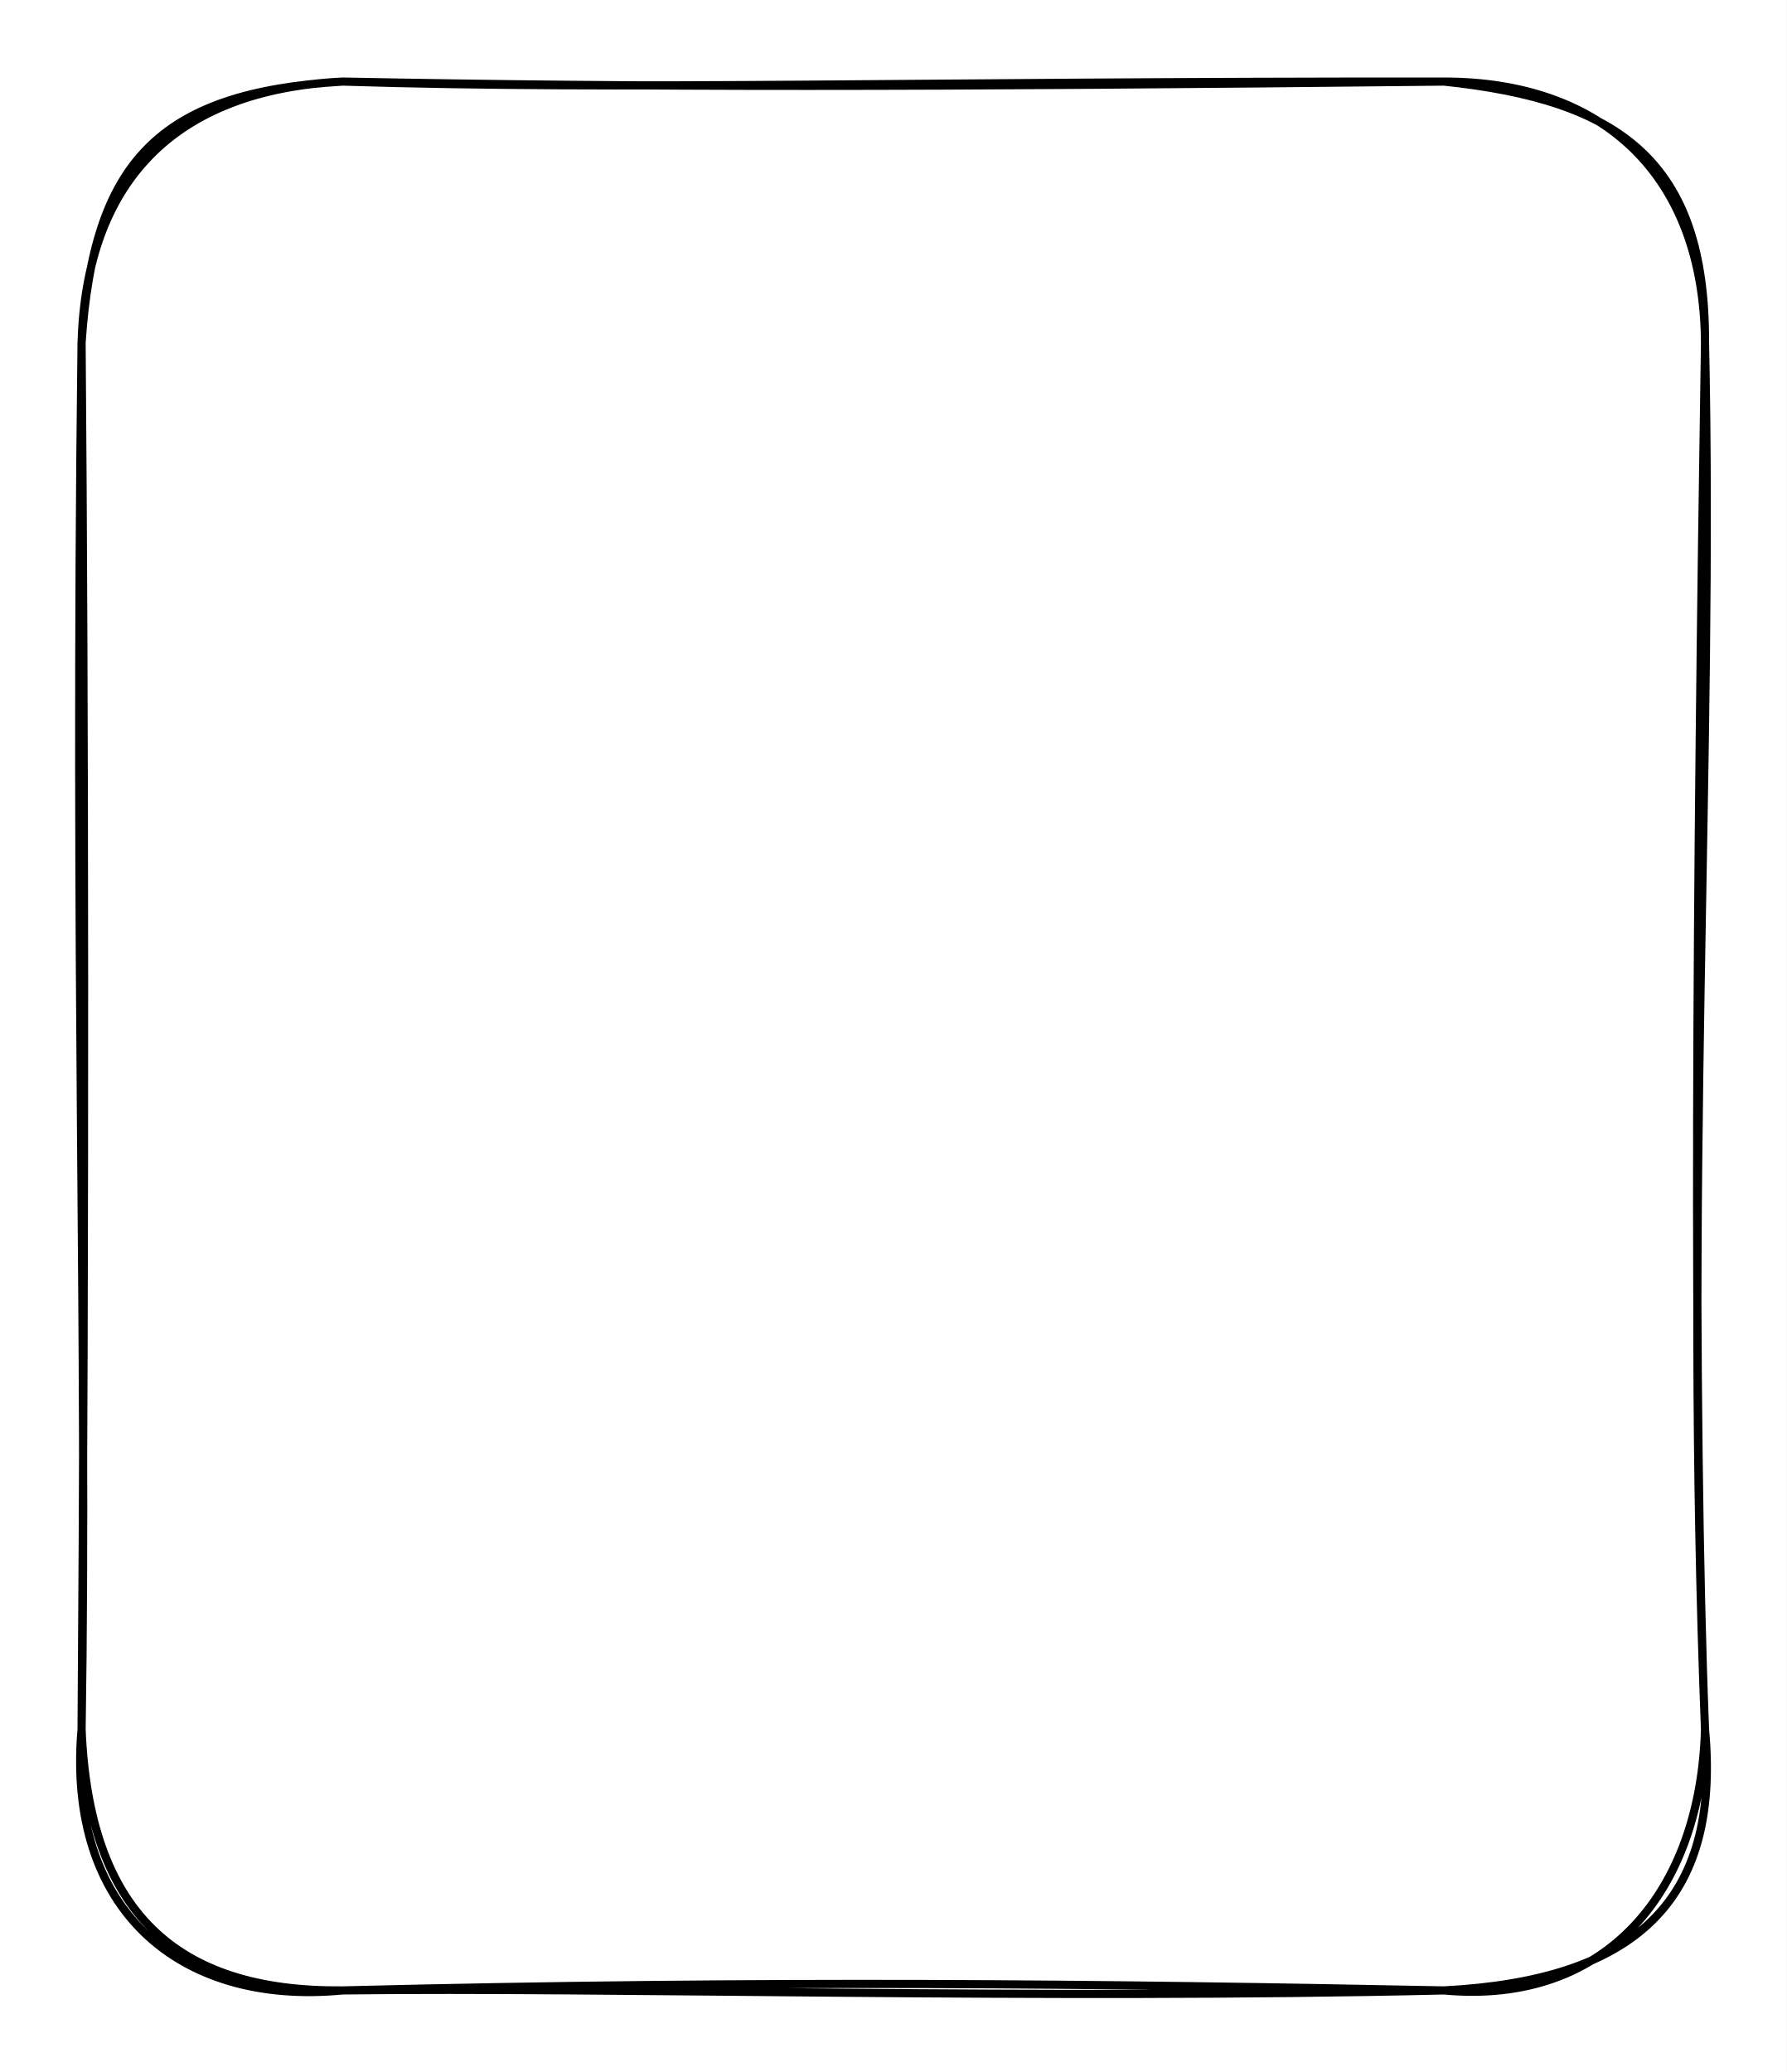
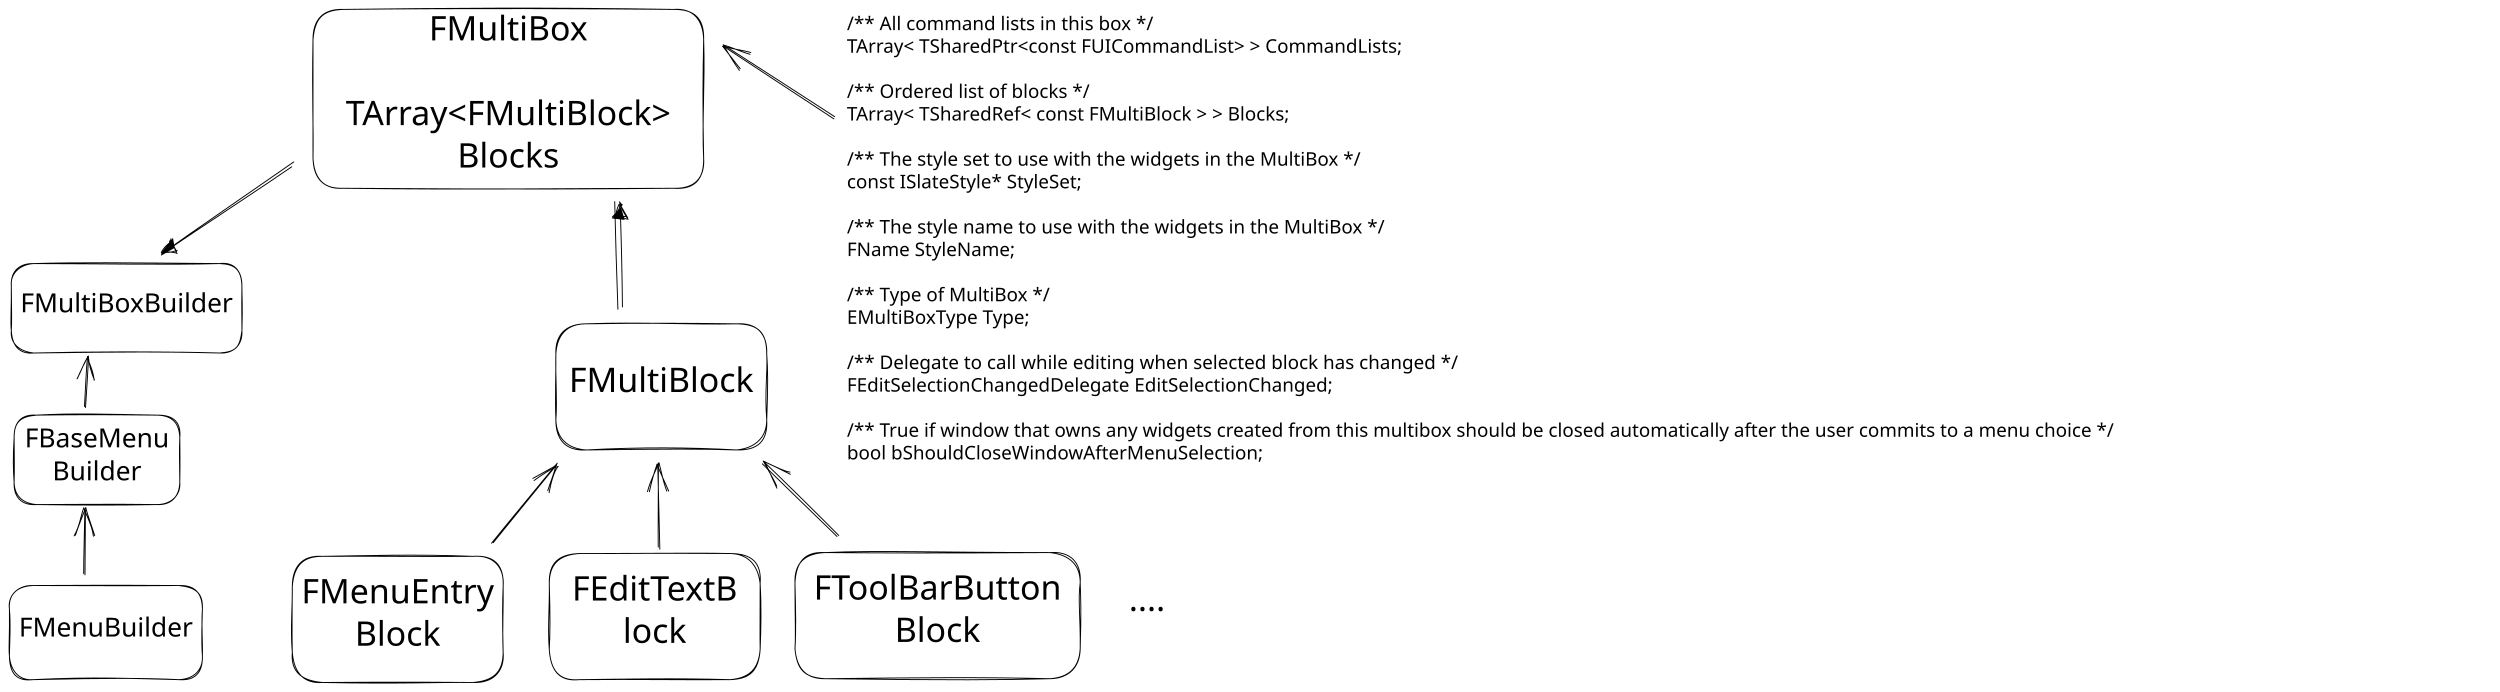
- <svg xmlns="http://www.w3.org/2000/svg" version="1.1" viewBox="0 0 219 254" width="219" height="254">
+ <svg xmlns="http://www.w3.org/2000/svg" version="1.1" viewBox="0 0 2655.76 735" width="2655.76" height="735">
  
-   eyJ2ZXJzaW9uIjoiMSIsImVuY29kaW5nIjoiYnN0cmluZyIsImNvbXByZXNzZWQiOnRydWUsImVuY29kZWQiOiJ4nGVSyW7CMFx1MDAxML3zXHUwMDE1UbhWkKUpgWNcdTAwMGKqemilikNbVT2YZEisXHUwMDE4O9hcdTAwMGWQXCL+vVx1MDAxM1x1MDAwN+JAfbA0b5b3ZjlcdTAwMGVcdTAwMWPH1XVcdO7MceGQXHUwMDEwRlNJ9u5dg+9AKio4ulx1MDAwMmMrUcnEROZal2o2XHUwMDFlk7JcdTAwMWNlVK+EKEaJ2LRpwGBcdTAwMDNcXCtcZvxG23GO5u9cdTAwMTFJSDThXHUwMDE5XHUwMDAzk2BcXJYrjG/BN8Fccm3gR7E/XHKjoFx1MDAwYqBqjmxcdTAwMWFS9K5cdFNgPVxy5EZfcZC9rlx1MDAwZc80fq+286/tZ73YW9I1ZWypa9b2RJK8kj1JSktRwFx1MDAwN011jn7/XHUwMDA27/KUwJnZLCmqLOeg1FWOKElCdd1gnteh7VxmZo5FXHUwMDBlaEW+bdBkxMFccveTYEI23EPPPMu+XCJJkaFcdTAwMDSedjFaXHUwMDEyrkpcInElNm5/6Wo67bBcdTAwMWNolutmzuG9JVx1MDAwNDPcMPZjVO7Z3TQs5UtqtvzT756n5+4va7eLXHUwMDBmz8jJ6m3iXHUwMDE3vYOxpaoyJe1m/Vx0MkeTXHUwMDA331x1MDAwYj2rjFFeoJNXjFlMJIU9XHUwMDA2g57wN0VdPNalxpKdNOyBpkv6XHUwMDBiV2XcXHUwMDFkhf3j/zlcdTAwMGXX5rmDs/7mesD0eVx1MDAxYZz+XHUwMDAwXHUwMDE2s9l3In0=
+   eyJ2ZXJzaW9uIjoiMSIsImVuY29kaW5nIjoiYnN0cmluZyIsImNvbXByZXNzZWQiOnRydWUsImVuY29kZWQiOiJ4nO1da1PbyFx1MDAxMv2eX6Hifttaa+f92N3aKiBcdTAwMTBcYoR3wsLNXHUwMDE2JWzZXHUwMDE2yJKR5Fx1MDAxOLi1//32XGKwJMs2MtisklqnKrH1mtZMn3O6Z1rK/95Z1kpy13dXfrVW3Num43utyFx1MDAxOa78bLZ/c6PYXHUwMDBiXHUwMDAz2EXS33E4iJrpkd0k6ce//vKL0+/bXHUwMDFkL7lcZsNru1x1MDAxOfZcdTAwMWVOc32351x1MDAwNklcZlx1MDAwN/5cdTAwMTd+W9b/0r9zXHJFbjNxgo7vpieku7K2mGLjW/fCIG1cdTAwMTdcdTAwMTPGleBM6dFcdTAwMTFe/Fx1MDAxZdpL3Fx1MDAxNuxuO37sZnvMppXm0dXn3aG45p17Qq53XHUwMDE4vTp/z7Jm257vXHUwMDFmJ3f+w105ze4gylx1MDAxOVx1MDAxNSdReO2eeq2ka1pcdTAwMWbbPjovXHUwMDBlodeys6Jw0OlcdTAwMDZuXHUwMDFjXHUwMDE3zlx0+07TS+7MNoRGW1x1MDAxZnrhVyvbclx1MDAwYr+EZrbOf0Z7zflccsKkzXJ7JVx1MDAxObNsPfTDyFj2XHUwMDFmlH4y2y6d5nVcdTAwMDdcZlxmWqNjkshcdOK+XHUwMDEzwZBlx1xyXHUwMDFm75lhPtrWdb1ONzE3oDNzYzftes5cYlx1MDAxM1x1MDAxMuVcdTAwMDbGtNLfbqVe8Fe+b4LWY988uUXmXHUwMDE49HHL35m95viNcYfKO1XBsVx1MDAxMvc2u4mcXHUwMDE37N9cXPGQxNdtLE9P7pt8cOi1/1xcXHUwMDE5XHUwMDFk9/fPky/7cLJ3e3TV2DraaVx1MDAxY7Y6+Es3wk5fXVx1MDAxN1t5at+JonBY9brRzepcdTAwMWR+f3971N9iXHUwMDExXHUwMDE5nqDGuTpawHVcdTAwMWLXR/5huze42rxLhJT8234z3q123cdv2Xhccvot51x1MDAwMVxcWFwiRFx1MDAxMIwyx0KN9vtecFxyO4OB72fbwuZ1hsd3OYNLRFBcdTAwMTivXHUwMDFjXHUwMDA3cE2ncoBcIoSBtylcXJlcdTAwMDMmj37NOUBiYiulXHUwMDEwXHUwMDEzRDDBXHUwMDE0XHUwMDFk51x1MDAwMPJWXHUwMDFjQKW2XHShXHUwMDFhSSaRRFx1MDAxNE9gXHUwMDA0VWJcdTAwMDTMKVVcZnbMQ1x0XHUwMDA1Pyphf5ZbYs6wnsMts9FcdTAwMGaD5Ni7T+lHXHUwMDE0tm46Pc+/K1xmYOqv0F+bn1x1MDAwNn7irYW3X4OvwclqXHUwMDE0OXe/P24zzfxhfVxy0i/xSuHUVd/rXHUwMDA0qSrBLblRwfNcdTAwMTNcdTAwMGbEd3RAz2u18vLYXHUwMDA0e1x1MDAxYy9wo+0qqlx1MDAxNkZex1x1MDAwYlx1MDAxY/+kqrnjxkL/uVujwbVcdM85T+yavWa7kDPBPVPlXHSejnCmXHUwMDE1J1LTrNXnXHUwMDEwftpoRGd9v3XePV47uf/mf2nt7N3UXHUwMDFk4VQyO7tFc1x1MDAwZSE2R9lcdTAwMDdjNmbM4kBccpFUXHUwMDE5xjrb9qTrgmqqOa6prsudbzeue31cdTAwMWLsb6KeXHUwMDFmddejwVx0raqTX943w7NcdTAwMGaH613Buo2tXuxe+XJvXHUwMDAx+vuKeKGC/lx1MDAwMq3ORXQv0l/C0VR0So5cYmVcblXX38mjVHd0KmpTJOCP1Fx1MDAxOGEuXG5I5W+IVFwibaok/GFYaqHkXHUwMDA04NJcdTAwMTJwXHUwMDE5gYO1yI3SMtVcdTAwMTeckqA5nHKS+lx1MDAxMlXYWkV911x1MDAwNp7fyuvoQkX2XHUwMDE5UZkqsiWrKqkp4a9cdTAwMTBTjse3PsFVSyG00rl4+jm0flx1MDAxNPzLl2t+h+nen+fiUH9Yc7Z3a49WKce0XHUwMDE0XHUwMDAzflx1MDAwYlx1MDAxMF1cdTAwMWFAscy4YYaUYiSIhlx1MDAxNFlke2qlpWjnVCXng/7Hva3W6q1zhq9Wk8uqmnd29+nufHB/8Xltd2tvc4vutu6j7lx1MDAwMrT0XHUwMDE1XHUwMDFhXU1L56KtXHUwMDE3aSlFUyNdqjBSROPqUjp5kOpcdTAwMGVOpW2FXHUwMDA1ooQhLYTUsohULWz0Nkjl2KbCZFx1MDAxNpCXXG7B0Fx1MDAwNODKUiarqFYgwvyHlNI1UKBPbjCAhHWpYvqMqpTE9Mmul4mpQK9cdTAwMTBTJce3PuFVMEWQVNXz0q1P8tNufCbv/W3UWFx1MDAxZlx1MDAxZWxcXIn2Zu3hKsmYllLB3khLXHSaNN+MSphkgiBccsSRXHJVrbT0vS96w5vV+Fxc0v2Px9w7Tejxxlx1MDAxYmhpbTSPTsWQQoxKrquv4Ezuy7pjSEE8XG49zjiTXHUwMDE461xcepjiScu3UjzJbFx1MDAwNb2NNOJS4Nws8YzcXHUwMDExK3Mo0uRtpm7fOnmcpCpcdTAwMGLVumdYv5w4vljnnklcdTAwMWFcdTAwMWboYVx1MDAwMj7BI6fhU1x1MDAxMiwwodXzxdl0VVN8Mk5sQaRcdTAwMTRcdTAwMTRuVcjsXCIpPPlbpY7IRlIyRlx1MDAwNWhcdTAwMTlcdTAwMTCFXHUwMDEwuWWeXHUwMDE5XHUwMDExKbBcbqJcdTAwMTBLv079yPPqN1x1MDAxYrY6XHUwMDE3XHUwMDEyz1x1MDAwMds4caJkzVx1MDAwYlpe0ClcdTAwMWH2WDlQXHUwMDA1RSnQm1x1MDAwM2NlXHUwMDAz2Vx1MDAwNHhOac2oXHUwMDEyVEOKTXOHdZy+sVx1MDAxYZfu1lxyWs9bMTtuzVmBbMykJNlcdTAwMWYmSkbwklxyvlx1MDAxMyfrYa/nJdC5XHUwMDA3oVx1MDAxNyTjnZj21qpcdTAwMDFy13Va43vhXHUwMDFl8vvGXHUwMDEx3zdXLMYx2Tcrw0T6Y/T9r58nXHUwMDFl3Zjhrel+mbvEu/y/L+AnMr414ycwQWhRPWeePYdQZ4JCXHUwMDEwPWhCOCGoOP2MJX8jhmI2IVxuXHUwMDEyZuBcdTAwMWKuXHUwMDE1l5nOjvhcdCwtXHUwMDE0q+Smwlx1MDAxZuNcdEYg6GPzZdDfXHUwMDFkX1VmXG7AXHUwMDExVkqC8EhENFZI5lx1MDAwZXogXG71MrKaPWNdICuiXHUwMDE4mEC0XHUwMDEyXHUwMDA0XHUwMDA2huGSXHS8XHUwMDEwoUL0+F1z11Q3Np9GyYPn5LHZ81x0aGqsXHUwMDA1NIAkR5hUz4aupOdFXHUwMDFk2fx0oT9v81xywk9cdTAwMDZntZ9cdTAwMDDUXHUwMDEwUFx1MDAxNZypQGZK5KZcdTAwMWJcdTAwMTa/epbRUTahQMtcdTAwMWNFiaBcXOpcXFx1MDAwMFarXHUwMDE5hZvjc2f/XHUwMDFlJ81EXHUwMDFl3USN4TU5VKLqjML6Me1sdnfkXHUwMDE1XHUwMDFi7N5sdW+63bi1uoDZ+VCSYc/vJDdXR+zD2pG/1+r5XHUwMDFmXHUwMDE3cF16fU4+d5r6/oSrrnNwmFx1MDAxY35y5D9bcffEXHUwMDAzM1x1MDAwNIZcdTAwMDFcdTAwMTAy71nSzEq++K60Mo9ccqErlqVcdTAwMDXPsclkr6o7m1xiXHUwMDAxXHUwMDAxv0BcZnPBdL7sKz2fLnE2RUubXHUwMDBiqWFcdTAwMTAkwlx1MDAxM2dTWHklXlx1MDAxMDRPovbyiZR5XHUwMDFkMFx1MDAxYudX1MCZSy5pXHUwMDFl5Vx1MDAxOa2bslx1MDAwMF80qNI0XG4lL5d3mlv9XHUwMDFkXHUwMDA3JFxmXGbTKL9cdTAwMDD4bLn6sbd784XcXGYuruOL9vqwyZV3W3dAYnDwXHUwMDE5+k6JXqLA53t3psArSKKokrSmS1x1MDAwNu22at1eXGbXnDVK91vbp2eXl+tvIZh1XHUwMDExNkampvyMQWwm55mTnNyZtYdcdTAwMTFmNuZcbvpcdTAwMWNhXGKZcXGZnHK8zDhZKVsoSJFN0Zimk4rMyk99MIqFKWqZp6Llu5G3kzD015xobZAkYfBYz72scu7ZrF9cdTAwMTK6gmkvXHUwMDExPPmaym06XHUwMDE1qFhIyK5cdTAwMTmR1ZHq4XMtxcm+vzFMzlx1MDAwMtpZ3d1ttuqOVM3ELL2jqFx1MDAwZVx0LZJMMaRrWm1cdTAwMTZcdTAwMWbE52dcdTAwMTdcdTAwMTfrXHUwMDFif643t2+/fUzanuq/Qd5ZXHUwMDE3uSO5Jc/S81x1MDAwZpQozjipnsdN7s26o4hTm2mCKNMgfUirXCKKOFkmipC2XHUwMDEx5ppcIiy5VJhU0ztGuMDyh8zmNlpeYlx1MDAwNGbta7BEpXuG7ktKN7LqrUVcdTAwMGVPzepcYlJaQZwkqsOz8fHywlU7XHUwMDFmbi/RIcHRKdtcdTAwMTFqve7wXHUwMDE0ctakLaW0XHUwMDA2XCLHJCBXalHTx5NO+ng/uuq9P1x1MDAxZFx1MDAxYzCmY++851xcb77BpG1dRFx1MDAwZevpk5VYQk7HXHUwMDA0qr70Mbk3645cIsVtjlx1MDAxOaJcbimQm3GN40tcdTAwMDRcdTAwMTH0vq0l1oQqUlXhMIS2guD5lkG+XHUwMDFijTOFVlx1MDAxYkFcdTAwMTLdLTede4buJ9Z/pWYtQeWmllgwOXVZUksqOMFzxJ+zuaqm0FRcdTAwMDaalEghXHUwMDA1UVx1MDAxYY3XaGK1RGxcbmWbJ1x1MDAwYjEmXHUwMDA2bCq3hjFcdTAwMDKnKqd0XHUwMDAwS66kXCKvy+leWUfBMMt5xuLrKGajxypcdTAwMTQxII5cYoEgnlwiJFx1MDAxOJZcdTAwMTPKvsolV5UqKWYvPVx1MDAxNI2QnCigWU40UbkwKbOBlWz4nkonprqq+TTUvLVcdTAwMTJTXHSJ6ulcdTAwMTkxolx1MDAwNDNcdTAwMDX5WmVGmj1FUFNGMo9cYtrC5KRcdTAwMThCXHUwMDA1Vlxc2KSELTNYsE2ZujJpXHLWiNJcdIsquZf7PFx1MDAxMlx1MDAxMqXAmzT/fqJcdTAwMWaQj2anrFx1MDAwNSpATGMhXHRDZuGPXHUwMDBirMpkIJbOR4iZai0qMJVCSCYlK1x1MDAxOTGBXHUwMDE1vydGakx11nSv0ouiJMb5+NbRo2DKrHpcIlQ9Rpq9RldXRlwinNiQpVx1MDAxMY6VlJqKsVx1MDAwNFx1MDAwNi9zkk5qXHUwMDFicVxuYZpcdTAwMDChh/YnvHgoV4/6yEnEpFpMXHUwMDEy/I9cdTAwMTbHL5uUZq9cdTAwMThZhWJTpNO36ZjXszFcbjo+IUIpXHUwMDE3dy6WlUzJK1x1MDAxM4QzxpVcdTAwMDZGwj9emNSY6q1cdTAwMGZ7VXaB15FcdTAwMTJXMyZVQIFcYs/XOT+7/jbzZTVLZ6VsKXG+qUliY1x1MDAwNVFcdTAwMTJDgpvlklx1MDAwMik1XHUwMDE0tVx1MDAwNUdcdTAwMWHcXHUwMDFkXHUwMDEzSpRcdTAwMTJjhi0waqLUplx1MDAxNPDFTMiGJr4tUXObKWaOgJBAkFxcLz1cdTAwMTKWMMvthP2jQdSLn8GrylczX1hWiF+oklx1MDAxYdTdrLPAV0FyXHUwMDA3PVx1MDAxMFx1MDAwNSG2woqY6TRcdTAwMDZoU7JMXHUwMDFji62WN1x1MDAwZlx1MDAxOCHFYYSlec2cebqnXFyyj5Etclx1MDAxZjBs6XSWRN7YXHUwMDAyxoLDrKnebT7jfr0ofqNi6vtfISWiXHUwMDEwjMzx6qnZXHUwMDE1vzWlN4ywtoFcdTAwMTVcdTAwMTilXGap/LKHOV9C9JtztNxDgFx1MDAwYl+FsamAgIGZRjQxXHUwMDBmfpXZXHJjXG7mkPRcdTAwMDFjSDkoK81aaYLgVIpfV1j/6njshVx1MDAxM81cdTAwMTX5bZ5IiFx1MDAwMnMp6E8lOMhcdTAwMTSalJ5cdTAwMDHsslx1MDAwZiqvT1Xit8qcXHUwMDBiNnFcdTAwMThnypXAXHUwMDAwaanUJJM4XHUwMDAymZJcdTAwMDJCN9BcblJ+Qul7Y7fp3p3uLjv2nFx1MDAwNDd1UYzNquDXXHUwMDEwXGbgOeK3k9bBXHUwMDE1+nbT+fPsaLhx0fiCXHUwMDA3XHUwMDFmXHUwMDBlP9Se4KBH82o5Vugo3urxa6ptSPGhy1x1MDAwNSeUTSx6LNfzp4lcdTAwMTRcYt6PuEJmw2fKopjvtovuXFxcXFx1MDAxMkvCXFy9UXE9rGDt+OJXscVFVOtPfSdcdJ46mVx1MDAwM8EmeFx1MDAwMYZcdTAwMTCvMu7e3zRJn6xHt3u9z1x1MDAwN/2d0+32wcl57XFHXHUwMDA0KVx1MDAwNFx1MDAwZkXgNVxiQ4VcdTAwMDchl/hSaYhcdTAwMWGFPaXQmE14mzSCvFx1MDAxNun8ouVrUTei89q/Qn1cdTAwMTKmc9laXHUwMDAx01x1MDAxOVc8YfrJsl9++sla9X2rXHRcdTAwMWHtXHUwMDA0Lcv34iS2vMBKul5sXYa31k+/fFxyno5+fEu0dXLchVx1MDAxMWxcdTAwMWQk0e+A6jixNj9vrz9cXGFcdTAwMTcu8If1h5X7XHUwMDE5/2beMJ1vcT9quXB+2ppcdTAwMTW2rcv0TdOzmjpy279bj21lT/RYpqWH11SX2jjpulZsQGPFbmIloTWIXWvoJV24NfOl1XGf7tS1nt7SWTDhobntY1x1MDAxZkYqhd9PVvrPsZvMaC1weu6LmtvcM2emLZhv5SbAt0xnTTx542lrepT5q3S+oa5cdTAwMGXcijFcdTAwMGVI2reGXVx1MDAwZux1W15cdTAwMDIhI/xyXHUwMDAz6CrfbYJfPoyI1XViq9lcdTAwMDXagC1cdTAwMDVTTVx1MDAwNd5xeixcdTAwMTDm+sNcdTAwMTGj60/aWb6baOBaXlx1MDAxYnomaIVD6Fx1MDAxNVx1MDAwNzxhXHUwMDE4xJZcdTAwMTPcjbqrXHUwMDE5uVx1MDAwNiVWO1xue1x1MDAwZlx1MDAxZdkzt2ncMu6GXHUwMDAzXHUwMDFm7HStplx1MDAxZsZwjDNIwp6T6o9/ZzntxI3SvoZxiFL39uCCcOuOXHUwMDA1YFx1MDAxZsBthV7TLdzVZVx1MDAxOPrW5XF64XVz0dPUtlVzKVONMbqn395WXHL/xeq/WP1cdTAwMTerr8fqeFx1MDAxYzkpjGTyhS/PXHUwMDEyU99tXHUwMDA3SYRcdTAwMTaQOM5RXHUwMDE5PDPQqO2iIFOF0uCx+Xecq1x1MDAxZVh43IjH/u+jrK+zRUFuq/xcdTAwMDRKaUqKIKalUOqfXSPUmPJcdTAwMTf9lyVcdTAwMTXnpGanKGPzP0xRqYVAkivCeG7tarQ6V0hcdTAwMWNcdTAwMDTRpZtf+KSUMlx1MDAxZs5MvKxcdTAwMDCtXHUwMDEzVlx1MDAwMlBhooDq5c9KLbeuYapzp7tLfj1tRurdY1x1MDAxMytOv3+cgNuNXHUwMDA2XHUwMDA0/NxrPaZcdTAwMTDZfa5889zhWlx1MDAxOYn/aadcdTAwMWaT3aQ9avjITbHw97u//1x1MDAwZmmUX7gifQ==
  <defs>
    <style class="style-fonts">
      @font-face {
        font-family: "Virgil";
        src: url("https://unpkg.com/@excalidraw/excalidraw@0.15.3/dist/excalidraw-assets/Virgil.woff2");
      }
      @font-face {
        font-family: "Cascadia";
        src: url("https://unpkg.com/@excalidraw/excalidraw@0.15.3/dist/excalidraw-assets/Cascadia.woff2");
      }
    </style>
  </defs>
-   <rect x="0" y="0" width="219" height="254" fill="#ffffff" />
-   <g stroke-linecap="round" transform="translate(10 10) rotate(0 99.5 117)">
-     <path d="M32 0 M32 0 C68.96 0.71, 102.23 0.69, 167 0 M32 0 C66.74 1.08, 101.17 -0.04, 167 0 M167 0 C186.58 0, 198.86 11.51, 199 32 M167 0 C188.66 2.27, 199.06 9.82, 199 32 M199 32 C200.11 83.12, 196.42 136.39, 199 202 M199 32 C197.97 97.89, 197.47 163.28, 199 202 M199 202 C198.46 221.74, 187.03 235.86, 167 234 M199 202 C200.94 223.08, 190.42 232.79, 167 234 M167 234 C117.65 235.15, 64.6 233.6, 32 234 M167 234 C125.87 233.19, 83.72 232.71, 32 234 M32 234 C11.8 235.93, -1.88 223.91, 0 202 M32 234 C11.54 234.2, 0.91 224.37, 0 202 M0 202 C0.75 154.31, -0.94 108.39, 0 32 M0 202 C0.46 139.19, 0.36 76.82, 0 32 M0 32 C0.59 12.5, 11.1 1.02, 32 0 M0 32 C1.48 10.03, 9.21 1.35, 32 0" stroke="#000000" stroke-width="1" fill="none" />
+   <rect x="0" y="0" width="2655.76" height="735" fill="#ffffff" />
+   <g stroke-linecap="round" transform="translate(332.5 10) rotate(0 207.5 95)">
+     <path d="M32 0 M32 0 C139.49 -1.34, 246.99 -2.22, 383 0 M32 0 C168.53 -1.5, 303.53 -0.76, 383 0 M383 0 C404.72 -1.7, 414.43 12.02, 415 32 M383 0 C404.92 -0.25, 415.61 9.23, 415 32 M415 32 C416.58 76.48, 413.02 122.49, 415 158 M415 32 C414.23 68.42, 413.82 103.64, 415 158 M415 158 C416.31 178.15, 406.22 190.86, 383 190 M415 158 C415.45 180.91, 405.14 191.65, 383 190 M383 190 C277.57 190.08, 170.93 191.8, 32 190 M383 190 C305.36 190.7, 228.5 191.37, 32 190 M32 190 C9.58 191.46, 0.96 177.42, 0 158 M32 190 C12.28 190.77, 0.73 181.24, 0 158 M0 158 C0.71 124.18, -1.22 94.53, 0 32 M0 158 C0.12 125.96, -0.17 93.91, 0 32 M0 32 C1.94 9.27, 10.35 0.8, 32 0 M0 32 C0.02 11.41, 10.06 -0.71, 32 0" stroke="#000000" stroke-width="1" fill="none" />
  </g>
+   <g transform="translate(350.388 15) rotate(0 189.612 90)">
+     <text x="189.612" y="0" font-family="Virgil, Segoe UI Emoji" font-size="36px" fill="#000000" text-anchor="middle" style="white-space: pre;" direction="ltr" dominant-baseline="text-before-edge">FMultiBox</text>
+     <text x="189.612" y="45" font-family="Virgil, Segoe UI Emoji" font-size="36px" fill="#000000" text-anchor="middle" style="white-space: pre;" direction="ltr" dominant-baseline="text-before-edge" />
+     <text x="189.612" y="90" font-family="Virgil, Segoe UI Emoji" font-size="36px" fill="#000000" text-anchor="middle" style="white-space: pre;" direction="ltr" dominant-baseline="text-before-edge">TArray&lt;FMultiBlock&gt; </text>
+     <text x="189.612" y="135" font-family="Virgil, Segoe UI Emoji" font-size="36px" fill="#000000" text-anchor="middle" style="white-space: pre;" direction="ltr" dominant-baseline="text-before-edge">Blocks</text>
+   </g>
+   <g stroke-linecap="round" transform="translate(12 280) rotate(0 122.5 47.5)">
+     <path d="M23.75 0 M23.75 0 C71.37 -1.41, 116.67 -0.91, 221.25 0 M23.75 0 C94.41 0.06, 166.18 1.54, 221.25 0 M221.25 0 C237.67 0.52, 244.36 6.44, 245 23.75 M221.25 0 C235.83 -1.96, 245.06 6.81, 245 23.75 M245 23.75 C244.87 34.31, 245.9 43.82, 245 71.25 M245 23.75 C244.83 34.06, 244.68 45.26, 245 71.25 M245 71.25 C245.87 85.46, 237.08 95.93, 221.25 95 M245 71.25 C242.75 88.78, 239.26 93.6, 221.25 95 M221.25 95 C168.55 93.45, 120.83 93.7, 23.75 95 M221.25 95 C150.8 93.2, 79.82 93.61, 23.75 95 M23.75 95 C9.06 93.4, -1.26 85.38, 0 71.25 M23.75 95 C9.27 96.37, 0.95 88.17, 0 71.25 M0 71.25 C-1 60.96, 0.3 45.73, 0 23.75 M0 71.25 C0.67 62.02, 0.25 50.14, 0 23.75 M0 23.75 C-0.87 7.12, 9.74 -0.42, 23.75 0 M0 23.75 C-1.32 10.11, 9.68 0.82, 23.75 0" stroke="#000000" stroke-width="1" fill="none" />
+   </g>
+   <g transform="translate(20.80606 310) rotate(0 113.6939 17.5)">
+     <text x="113.694" y="0" font-family="Virgil, Segoe UI Emoji" font-size="28px" fill="#000000" text-anchor="middle" style="white-space: pre;" direction="ltr" dominant-baseline="text-before-edge">FMultiBoxBuilder</text>
+   </g>
+   <g stroke-linecap="round" transform="translate(15 441) rotate(0 88 47.5)">
+     <path d="M23.75 0 M23.75 0 C60.05 -2.14, 96.58 -1.08, 152.25 0 M23.75 0 C57.32 -0.49, 91.01 -0.69, 152.25 0 M152.25 0 C166.46 0.46, 175.36 6.98, 176 23.75 M152.25 0 C169.89 -0.22, 177.48 8.13, 176 23.75 M176 23.75 C175.27 38.62, 175.88 48.07, 176 71.25 M176 23.75 C176.11 36.06, 176.36 50.67, 176 71.25 M176 71.25 C177.19 85.26, 166.69 94.81, 152.25 95 M176 71.25 C175.63 87.14, 166.18 95.71, 152.25 95 M152.25 95 C112.94 95.75, 76.08 95.77, 23.75 95 M152.25 95 C105.23 94.34, 58.03 94.95, 23.75 95 M23.75 95 C7.62 96.18, -0.74 86.74, 0 71.25 M23.75 95 C9.1 93.87, 0.19 85.56, 0 71.25 M0 71.25 C-0.96 58.78, -1.32 44.29, 0 23.75 M0 71.25 C0.39 57.52, 0.18 42.02, 0 23.75 M0 23.75 C0.02 7.1, 6.78 1.49, 23.75 0 M0 23.75 C-0.23 6.34, 8.83 -1.03, 23.75 0" stroke="#000000" stroke-width="1" fill="none" />
+   </g>
+   <g transform="translate(27.31603 453.5) rotate(0 75.68397 35)">
+     <text x="75.684" y="0" font-family="Virgil, Segoe UI Emoji" font-size="28px" fill="#000000" text-anchor="middle" style="white-space: pre;" direction="ltr" dominant-baseline="text-before-edge">FBaseMenu</text>
+     <text x="75.684" y="35" font-family="Virgil, Segoe UI Emoji" font-size="28px" fill="#000000" text-anchor="middle" style="white-space: pre;" direction="ltr" dominant-baseline="text-before-edge">Builder</text>
+   </g>
+   <g stroke-linecap="round" transform="translate(10 622) rotate(0 102.5 50)">
+     <path d="M25 0 M25 0 C83.88 0.16, 139.77 0.41, 180 0 M25 0 C62.78 -0.1, 101.18 -0.53, 180 0 M180 0 C196.62 -0.65, 204.93 7.75, 205 25 M180 0 C197.62 1.85, 205.81 7.67, 205 25 M205 25 C203.78 43.7, 205.51 61.5, 205 75 M205 25 C204.69 40.36, 203.74 56.28, 205 75 M205 75 C205.83 90.05, 195.5 99.49, 180 100 M205 75 C205.37 92.88, 197.12 101.28, 180 100 M180 100 C133.97 98.94, 89.42 96.69, 25 100 M180 100 C144.17 98.29, 108.54 98.11, 25 100 M25 100 C9.8 101.2, 1.09 89.85, 0 75 M25 100 C7.78 101.97, 0.39 93.89, 0 75 M0 75 C0.41 56.17, 1.37 41.18, 0 25 M0 75 C-0.96 64.66, 0.4 54.21, 0 25 M0 25 C-1.25 10.1, 7.41 0.79, 25 0 M0 25 C-2.16 9.96, 9.93 -0.65, 25 0" stroke="#000000" stroke-width="1" fill="none" />
+   </g>
+   <g transform="translate(25.07005 654.5) rotate(0 87.42995 17.5)">
+     <text x="87.43" y="0" font-family="Virgil, Segoe UI Emoji" font-size="28px" fill="#000000" text-anchor="middle" style="white-space: pre;" direction="ltr" dominant-baseline="text-before-edge">FMenuBuilder</text>
+   </g>
+   <g stroke-linecap="round">
+     <g transform="translate(90.12776 611) rotate(0 -0.03872185 -35)">
+       <path d="M0.16 -0.37 C0.16 -11.72, 0.61 -57.45, 0.63 -69.19 M-1.22 -1.62 C-1.37 -13.2, -0.1 -59.51, 0.05 -70.89" stroke="#000000" stroke-width="1" fill="none" />
+     </g>
+     <g transform="translate(90.12776 611) rotate(0 -0.03872185 -35)">
+       <path d="M9.1 -41.32 C7.96 -51.87, 1.89 -63.25, -1.2 -71.32 M10.48 -42.01 C7.17 -52.71, 3.7 -61.26, 0.95 -71.62" stroke="#000000" stroke-width="1" fill="none" />
+     </g>
+     <g transform="translate(90.12776 611) rotate(0 -0.03872185 -35)">
+       <path d="M-11.41 -41.74 C-5.39 -52.17, -4.27 -63.4, -1.2 -71.32 M-10.03 -42.43 C-6.48 -53.02, -3.08 -61.43, 0.95 -71.62" stroke="#000000" stroke-width="1" fill="none" />
+     </g>
+   </g>
+   <mask />
+   <g stroke-linecap="round">
+     <g transform="translate(90.10548 433) rotate(0 2.114468 -26.5)">
+       <path d="M0.73 -0.06 C1.41 -8.61, 3.5 -43.62, 3.94 -52.46 M-0.35 -1.14 C0.16 -9.94, 1.81 -45.85, 2.85 -54.29" stroke="#000000" stroke-width="1" fill="none" />
+     </g>
+     <g transform="translate(90.10548 433) rotate(0 2.114468 -26.5)">
+       <path d="M9.88 -29.16 C9.08 -37.4, 5.96 -45.4, 2.53 -52.59 M10.23 -29.47 C6.48 -37.67, 4.16 -47.56, 3.7 -54.66" stroke="#000000" stroke-width="1" fill="none" />
+     </g>
+     <g transform="translate(90.10548 433) rotate(0 2.114468 -26.5)">
+       <path d="M-8.25 -30.57 C-3.84 -38.51, -1.73 -46.11, 2.53 -52.59 M-7.9 -30.87 C-4.71 -38.66, -0.1 -48, 3.7 -54.66" stroke="#000000" stroke-width="1" fill="none" />
+     </g>
+   </g>
+   <mask />
+   <g stroke-linecap="round" transform="translate(590.5 344) rotate(0 112 67)">
+     <path d="M32 0 M32 0 C90.69 -2.2, 145.76 1.14, 192 0 M32 0 C91.66 -0.99, 150.17 -0.59, 192 0 M192 0 C213.23 -1.46, 224.91 10.47, 224 32 M192 0 C215.33 0.42, 223.91 9.2, 224 32 M224 32 C225.08 53.04, 221.61 71.74, 224 102 M224 32 C225.21 48.62, 225.42 64.49, 224 102 M224 102 C225.3 125.19, 213.99 134.57, 192 134 M224 102 C224.16 121.03, 211.21 132.13, 192 134 M192 134 C142.8 131.23, 89.7 130.84, 32 134 M192 134 C156.64 132.8, 121.16 132.82, 32 134 M32 134 C10.23 135.22, -0.14 122.83, 0 102 M32 134 C12.15 132.54, 0.67 121.54, 0 102 M0 102 C1.62 79.79, -0.58 60.5, 0 32 M0 102 C-0.93 77.29, 0.19 52.66, 0 32 M0 32 C-0.83 11.76, 10.47 0.07, 32 0 M0 32 C1.28 10.96, 12.46 0.04, 32 0" stroke="#000000" stroke-width="1" fill="none" />
+   </g>
+   <g transform="translate(603.716 388.5) rotate(0 98.78396 22.5)">
+     <text x="98.784" y="0" font-family="Virgil, Segoe UI Emoji" font-size="36px" fill="#000000" text-anchor="middle" style="white-space: pre;" direction="ltr" dominant-baseline="text-before-edge">FMultiBlock</text>
+   </g>
+   <g stroke-linecap="round" transform="translate(844.5 587) rotate(0 151.5 67)">
+     <path d="M32 0 M32 0 C90.02 -2.5, 145.22 -0.04, 271 0 M32 0 C85.15 0.36, 137.42 0.81, 271 0 M271 0 C292.88 -1.58, 304.44 10.77, 303 32 M271 0 C291.19 2.26, 303.05 12.67, 303 32 M303 32 C300.48 51.36, 303.45 68.64, 303 102 M303 32 C303.57 47.33, 304.23 64.89, 303 102 M303 102 C301.92 122.87, 290.44 132.6, 271 134 M303 102 C302.78 121.56, 290.98 133.76, 271 134 M271 134 C219.09 135.33, 169.43 135.69, 32 134 M271 134 C200.24 132.24, 130.47 132.82, 32 134 M32 134 C10.19 134.29, 1.59 121.5, 0 102 M32 134 C10.21 132.7, 2.16 124.96, 0 102 M0 102 C1.23 83.49, 0.78 61.87, 0 32 M0 102 C0.96 86.64, 0.03 70.01, 0 32 M0 32 C-0.69 10.99, 10.79 0.85, 32 0 M0 32 C1.23 10, 10.18 -1.31, 32 0" stroke="#000000" stroke-width="1" fill="none" />
+   </g>
+   <g transform="translate(851.658 609) rotate(0 144.342 45)">
+     <text x="144.342" y="0" font-family="Virgil, Segoe UI Emoji" font-size="36px" fill="#000000" text-anchor="middle" style="white-space: pre;" direction="ltr" dominant-baseline="text-before-edge">FToolBarButton</text>
+     <text x="144.342" y="45" font-family="Virgil, Segoe UI Emoji" font-size="36px" fill="#000000" text-anchor="middle" style="white-space: pre;" direction="ltr" dominant-baseline="text-before-edge">Block</text>
+   </g>
+   <g stroke-linecap="round" transform="translate(583.5 588) rotate(0 112 67)">
+     <path d="M32 0 M32 0 C66.51 0.17, 98.94 -0.54, 192 0 M32 0 C88.41 0.28, 146.45 -0.94, 192 0 M192 0 C215.3 0.04, 225.74 9.71, 224 32 M192 0 C211.28 0.29, 221.82 12.62, 224 32 M224 32 C225.42 55.8, 224.94 79.83, 224 102 M224 32 C224.13 58.3, 223.66 86.39, 224 102 M224 102 C222.46 122.15, 213.13 132.29, 192 134 M224 102 C222.39 125.4, 212.4 133.36, 192 134 M192 134 C135.94 132.34, 78.01 133.43, 32 134 M192 134 C143.56 134.41, 93.91 133.42, 32 134 M32 134 C9.53 135.88, 1.42 123.15, 0 102 M32 134 C11.24 136.19, 1.62 125.45, 0 102 M0 102 C-1.87 78.18, 0.55 53.59, 0 32 M0 102 C0.85 84.93, 1.11 68.28, 0 32 M0 32 C-0.58 10.25, 9.53 0.82, 32 0 M0 32 C-0.02 12.71, 8.92 1.51, 32 0" stroke="#000000" stroke-width="1" fill="none" />
+   </g>
+   <g transform="translate(590.992 610) rotate(0 104.508 45)">
+     <text x="104.508" y="0" font-family="Virgil, Segoe UI Emoji" font-size="36px" fill="#000000" text-anchor="middle" style="white-space: pre;" direction="ltr" dominant-baseline="text-before-edge">FEditTextB</text>
+     <text x="104.508" y="45" font-family="Virgil, Segoe UI Emoji" font-size="36px" fill="#000000" text-anchor="middle" style="white-space: pre;" direction="ltr" dominant-baseline="text-before-edge">lock</text>
+   </g>
+   <g stroke-linecap="round" transform="translate(310.5 591) rotate(0 112 67)">
+     <path d="M32 0 M32 0 C92.28 -0.37, 152.43 0.52, 192 0 M32 0 C80.82 -0.7, 129.11 -2.46, 192 0 M192 0 C213.58 -1.89, 225.7 11.75, 224 32 M192 0 C214.85 -1.58, 225.1 9.54, 224 32 M224 32 C224.42 53.59, 222.93 75.44, 224 102 M224 32 C223.34 47.99, 223.08 63.49, 224 102 M224 102 C225.8 122.52, 212.78 135.05, 192 134 M224 102 C223.86 123.2, 213.75 132.2, 192 134 M192 134 C154.04 133.58, 114.54 135.65, 32 134 M192 134 C159.61 133.8, 125.24 133.34, 32 134 M32 134 C12.57 135.41, 1.84 124.29, 0 102 M32 134 C11.32 132.19, -1.92 123.94, 0 102 M0 102 C-2.06 77.68, 0.23 54.87, 0 32 M0 102 C-0.59 77.44, 0.03 54.01, 0 32 M0 32 C1.78 9.15, 11.98 -0.07, 32 0 M0 32 C0.24 11.44, 9.83 -1.43, 32 0" stroke="#000000" stroke-width="1" fill="none" />
+   </g>
+   <g transform="translate(323.014 613) rotate(0 99.48596 45)">
+     <text x="99.486" y="0" font-family="Virgil, Segoe UI Emoji" font-size="36px" fill="#000000" text-anchor="middle" style="white-space: pre;" direction="ltr" dominant-baseline="text-before-edge">FMenuEntry</text>
+     <text x="99.486" y="45" font-family="Virgil, Segoe UI Emoji" font-size="36px" fill="#000000" text-anchor="middle" style="white-space: pre;" direction="ltr" dominant-baseline="text-before-edge">Block</text>
+   </g>
+   <g stroke-linecap="round">
+     <g transform="translate(523.0328 576) rotate(0 34.03036 -42)">
+       <path d="M-0.86 1.03 C10.44 -13.1, 57.3 -69.72, 68.9 -83.93 M0.89 0.52 C12 -13.47, 57.15 -68.43, 68.39 -82.36" stroke="#000000" stroke-width="1" fill="none" />
+     </g>
+     <g transform="translate(523.0328 576) rotate(0 34.03036 -42)">
+       <path d="M60.25 -52.63 C62.31 -63.96, 65.6 -75.38, 69.74 -80.43 M58.87 -54.8 C61.37 -62.8, 65.07 -71.7, 67.72 -81.49" stroke="#000000" stroke-width="1" fill="none" />
+     </g>
+     <g transform="translate(523.0328 576) rotate(0 34.03036 -42)">
+       <path d="M44.33 -65.59 C52.73 -71.72, 62.26 -78.06, 69.74 -80.43 M42.96 -67.76 C50.46 -71.8, 59.14 -76.65, 67.72 -81.49" stroke="#000000" stroke-width="1" fill="none" />
+     </g>
+   </g>
+   <mask />
+   <g stroke-linecap="round">
+     <g transform="translate(700.1302 582) rotate(0 -0.559593 -44.5)">
+       <path d="M-0.9 -0.82 C-1.17 -15.97, -0.61 -75.34, -0.7 -89.95 M0.82 1.36 C0.36 -13.75, -0.9 -73.59, -1.43 -88.91" stroke="#000000" stroke-width="1" fill="none" />
+     </g>
+     <g transform="translate(700.1302 582) rotate(0 -0.559593 -44.5)">
+       <path d="M8.22 -60.32 C3.69 -72.06, 2.02 -83.44, -0.11 -90.19 M10.21 -60.31 C5.86 -70.97, 1.19 -79.4, -2.05 -88.92" stroke="#000000" stroke-width="1" fill="none" />
+     </g>
+     <g transform="translate(700.1302 582) rotate(0 -0.559593 -44.5)">
+       <path d="M-12.3 -59.76 C-9.19 -71.55, -3.22 -83.14, -0.11 -90.19 M-10.31 -59.75 C-7.8 -70.73, -5.63 -79.36, -2.05 -88.92" stroke="#000000" stroke-width="1" fill="none" />
+     </g>
+   </g>
+   <mask />
+   <g stroke-linecap="round">
+     <g transform="translate(889.9603 570) rotate(0 -39.52694 -39)">
+       <path d="M-0.77 -0.09 C-13.96 -12.88, -67.13 -64.3, -80.11 -77.23 M1.02 -1.18 C-11.72 -14.27, -64.58 -66.44, -77.95 -78.96" stroke="#000000" stroke-width="1" fill="none" />
+     </g>
+     <g transform="translate(889.9603 570) rotate(0 -39.52694 -39)">
+       <path d="M-50.69 -68.5 C-55.22 -68.9, -62.02 -72.17, -79.08 -80.1 M-50.39 -66.16 C-60.31 -71.34, -70.27 -75.99, -77.39 -79.34" stroke="#000000" stroke-width="1" fill="none" />
+     </g>
+     <g transform="translate(889.9603 570) rotate(0 -39.52694 -39)">
+       <path d="M-64.94 -53.74 C-66.3 -57.28, -69.97 -63.78, -79.08 -80.1 M-64.65 -51.4 C-69.41 -61.95, -74.22 -71.93, -77.39 -79.34" stroke="#000000" stroke-width="1" fill="none" />
+     </g>
+   </g>
+   <mask />
+   <g stroke-linecap="round">
+     <g transform="translate(309.6817 173.8491) rotate(0 -66.66976 47.74212)">
+       <path d="M2.37 -1.84 C-20.41 14.08, -111.17 76.55, -133.86 92.82 M0.21 3.34 C-23.24 19.73, -113.71 79.05, -136.38 95" stroke="#000000" stroke-width="1" fill="none" />
+     </g>
+     <g transform="translate(309.6817 173.8491) rotate(0 -66.66976 47.74212)">
+       <path d="M-138.21 94.08 L-125.92 78.72 L-124.21 89.49 L-138.54 97.78" stroke="none" stroke-width="0" fill="#000000" fill-rule="evenodd" />
+       <path d="M-138.34 94.44 C-135.91 89.28, -129.69 82.42, -125.97 84.62 M-135.78 95.25 C-133.33 89.06, -129.65 86.62, -128.58 81.14 M-128.17 79.86 C-127.2 84.9, -124.18 88.73, -122.14 94.93 M-129.71 82.24 C-126.57 84.86, -124.98 88.59, -121.87 93.18 M-121.44 95.54 C-122.61 94.26, -130.4 93.83, -134.04 93.44 M-121.46 92.5 C-123.69 92.16, -127.94 95.25, -136.19 93.9 M-136.38 95 C-136.38 95, -136.38 95, -136.38 95 M-136.38 95 C-136.38 95, -136.38 95, -136.38 95" stroke="#000000" stroke-width="1" fill="none" />
+     </g>
+   </g>
+   <mask />
+   <g stroke-linecap="round">
+     <g transform="translate(657.1934 328.6667) rotate(0 -1.181857 -56.58145)">
+       <path d="M-0.78 -0.1 C-1.63 -19.4, -3.88 -95.65, -4.18 -114.46 M3.99 -2.62 C3.96 -21.67, 2.65 -93.68, 1.24 -111.53" stroke="#000000" stroke-width="1" fill="none" />
+     </g>
+     <g transform="translate(657.1934 328.6667) rotate(0 -1.181857 -56.58145)">
+       <path d="M0.78 -114.46 L6.38 -95.02 L-7.51 -96.75 L4.49 -111.1" stroke="none" stroke-width="0" fill="#000000" fill-rule="evenodd" />
+       <path d="M1.13 -113.47 C2.29 -107.28, 6.2 -101.54, 9.94 -95.73 M1.2 -111.18 C4.11 -107.71, 5.04 -104.78, 9.58 -97.39 M10.11 -95.82 C4.37 -95.92, 4 -100.34, -2.22 -98.79 M7.33 -98.61 C3.74 -99.17, -0.23 -96.88, -4.1 -96.6 M-6.5 -98.47 C0.49 -104.51, 2.61 -109.12, 1.09 -114.31 M-3.46 -97.41 C-3.04 -101.02, -2.06 -106.37, 0.2 -111.35 M1.24 -111.53 C1.24 -111.53, 1.24 -111.53, 1.24 -111.53 M1.24 -111.53 C1.24 -111.53, 1.24 -111.53, 1.24 -111.53" stroke="#000000" stroke-width="1" fill="none" />
+     </g>
+   </g>
+   <mask />
+   <g transform="translate(1199.167 621) rotate(0 19.728 22.5)">
+     <text x="0" y="0" font-family="Virgil, Segoe UI Emoji" font-size="36px" fill="#000000" text-anchor="start" style="white-space: pre;" direction="ltr" dominant-baseline="text-before-edge">....</text>
+   </g>
+   <g transform="translate(899.6667 16.5) rotate(0 873.0469 240)">
+     <text x="0" y="0" font-family="Cascadia, Segoe UI Emoji" font-size="20px" fill="#000000" text-anchor="start" style="white-space: pre;" direction="ltr" dominant-baseline="text-before-edge">        /** All command lists in this box */</text>
+     <text x="0" y="24" font-family="Cascadia, Segoe UI Emoji" font-size="20px" fill="#000000" text-anchor="start" style="white-space: pre;" direction="ltr" dominant-baseline="text-before-edge">        TArray&lt; TSharedPtr&lt;const FUICommandList&gt; &gt; CommandLists;</text>
+     <text x="0" y="48" font-family="Cascadia, Segoe UI Emoji" font-size="20px" fill="#000000" text-anchor="start" style="white-space: pre;" direction="ltr" dominant-baseline="text-before-edge" />
+     <text x="0" y="72" font-family="Cascadia, Segoe UI Emoji" font-size="20px" fill="#000000" text-anchor="start" style="white-space: pre;" direction="ltr" dominant-baseline="text-before-edge">        /** Ordered list of blocks */</text>
+     <text x="0" y="96" font-family="Cascadia, Segoe UI Emoji" font-size="20px" fill="#000000" text-anchor="start" style="white-space: pre;" direction="ltr" dominant-baseline="text-before-edge">        TArray&lt; TSharedRef&lt; const FMultiBlock &gt; &gt; Blocks;</text>
+     <text x="0" y="120" font-family="Cascadia, Segoe UI Emoji" font-size="20px" fill="#000000" text-anchor="start" style="white-space: pre;" direction="ltr" dominant-baseline="text-before-edge" />
+     <text x="0" y="144" font-family="Cascadia, Segoe UI Emoji" font-size="20px" fill="#000000" text-anchor="start" style="white-space: pre;" direction="ltr" dominant-baseline="text-before-edge">        /** The style set to use with the widgets in the MultiBox */</text>
+     <text x="0" y="168" font-family="Cascadia, Segoe UI Emoji" font-size="20px" fill="#000000" text-anchor="start" style="white-space: pre;" direction="ltr" dominant-baseline="text-before-edge">        const ISlateStyle* StyleSet;</text>
+     <text x="0" y="192" font-family="Cascadia, Segoe UI Emoji" font-size="20px" fill="#000000" text-anchor="start" style="white-space: pre;" direction="ltr" dominant-baseline="text-before-edge" />
+     <text x="0" y="216" font-family="Cascadia, Segoe UI Emoji" font-size="20px" fill="#000000" text-anchor="start" style="white-space: pre;" direction="ltr" dominant-baseline="text-before-edge">        /** The style name to use with the widgets in the MultiBox */</text>
+     <text x="0" y="240" font-family="Cascadia, Segoe UI Emoji" font-size="20px" fill="#000000" text-anchor="start" style="white-space: pre;" direction="ltr" dominant-baseline="text-before-edge">        FName StyleName;</text>
+     <text x="0" y="264" font-family="Cascadia, Segoe UI Emoji" font-size="20px" fill="#000000" text-anchor="start" style="white-space: pre;" direction="ltr" dominant-baseline="text-before-edge" />
+     <text x="0" y="288" font-family="Cascadia, Segoe UI Emoji" font-size="20px" fill="#000000" text-anchor="start" style="white-space: pre;" direction="ltr" dominant-baseline="text-before-edge">        /** Type of MultiBox */</text>
+     <text x="0" y="312" font-family="Cascadia, Segoe UI Emoji" font-size="20px" fill="#000000" text-anchor="start" style="white-space: pre;" direction="ltr" dominant-baseline="text-before-edge">        EMultiBoxType Type;</text>
+     <text x="0" y="336" font-family="Cascadia, Segoe UI Emoji" font-size="20px" fill="#000000" text-anchor="start" style="white-space: pre;" direction="ltr" dominant-baseline="text-before-edge" />
+     <text x="0" y="360" font-family="Cascadia, Segoe UI Emoji" font-size="20px" fill="#000000" text-anchor="start" style="white-space: pre;" direction="ltr" dominant-baseline="text-before-edge">        /** Delegate to call while editing when selected block has changed */</text>
+     <text x="0" y="384" font-family="Cascadia, Segoe UI Emoji" font-size="20px" fill="#000000" text-anchor="start" style="white-space: pre;" direction="ltr" dominant-baseline="text-before-edge">        FEditSelectionChangedDelegate EditSelectionChanged;</text>
+     <text x="0" y="408" font-family="Cascadia, Segoe UI Emoji" font-size="20px" fill="#000000" text-anchor="start" style="white-space: pre;" direction="ltr" dominant-baseline="text-before-edge" />
+     <text x="0" y="432" font-family="Cascadia, Segoe UI Emoji" font-size="20px" fill="#000000" text-anchor="start" style="white-space: pre;" direction="ltr" dominant-baseline="text-before-edge">        /** True if window that owns any widgets created from this multibox should be closed automatically after the user commits to a menu choice */</text>
+     <text x="0" y="456" font-family="Cascadia, Segoe UI Emoji" font-size="20px" fill="#000000" text-anchor="start" style="white-space: pre;" direction="ltr" dominant-baseline="text-before-edge">        bool bShouldCloseWindowAfterMenuSelection;</text>
+   </g>
+   <g stroke-linecap="round">
+     <g transform="translate(885.5 124.5) rotate(0 -58.75 -37.91667)">
+       <path d="M1.19 -0.55 C-18.26 -13.36, -96.85 -63.85, -116.54 -76.52 M0.35 1.78 C-19.19 -10.93, -97.35 -62.44, -116.98 -75.34" stroke="#000000" stroke-width="1" fill="none" />
+     </g>
+     <g transform="translate(885.5 124.5) rotate(0 -58.75 -37.91667)">
+       <path d="M-88.71 -66.81 C-98.14 -69.37, -107.42 -74.17, -117.24 -76.66 M-87.91 -68.77 C-97.47 -71.28, -104.81 -72.1, -117.66 -75.18" stroke="#000000" stroke-width="1" fill="none" />
+     </g>
+     <g transform="translate(885.5 124.5) rotate(0 -58.75 -37.91667)">
+       <path d="M-99.99 -49.67 C-105.92 -57.73, -111.66 -67.93, -117.24 -76.66 M-99.19 -51.63 C-105.55 -59.19, -109.55 -65.09, -117.66 -75.18" stroke="#000000" stroke-width="1" fill="none" />
+     </g>
+   </g>
+   <mask />
</svg>
